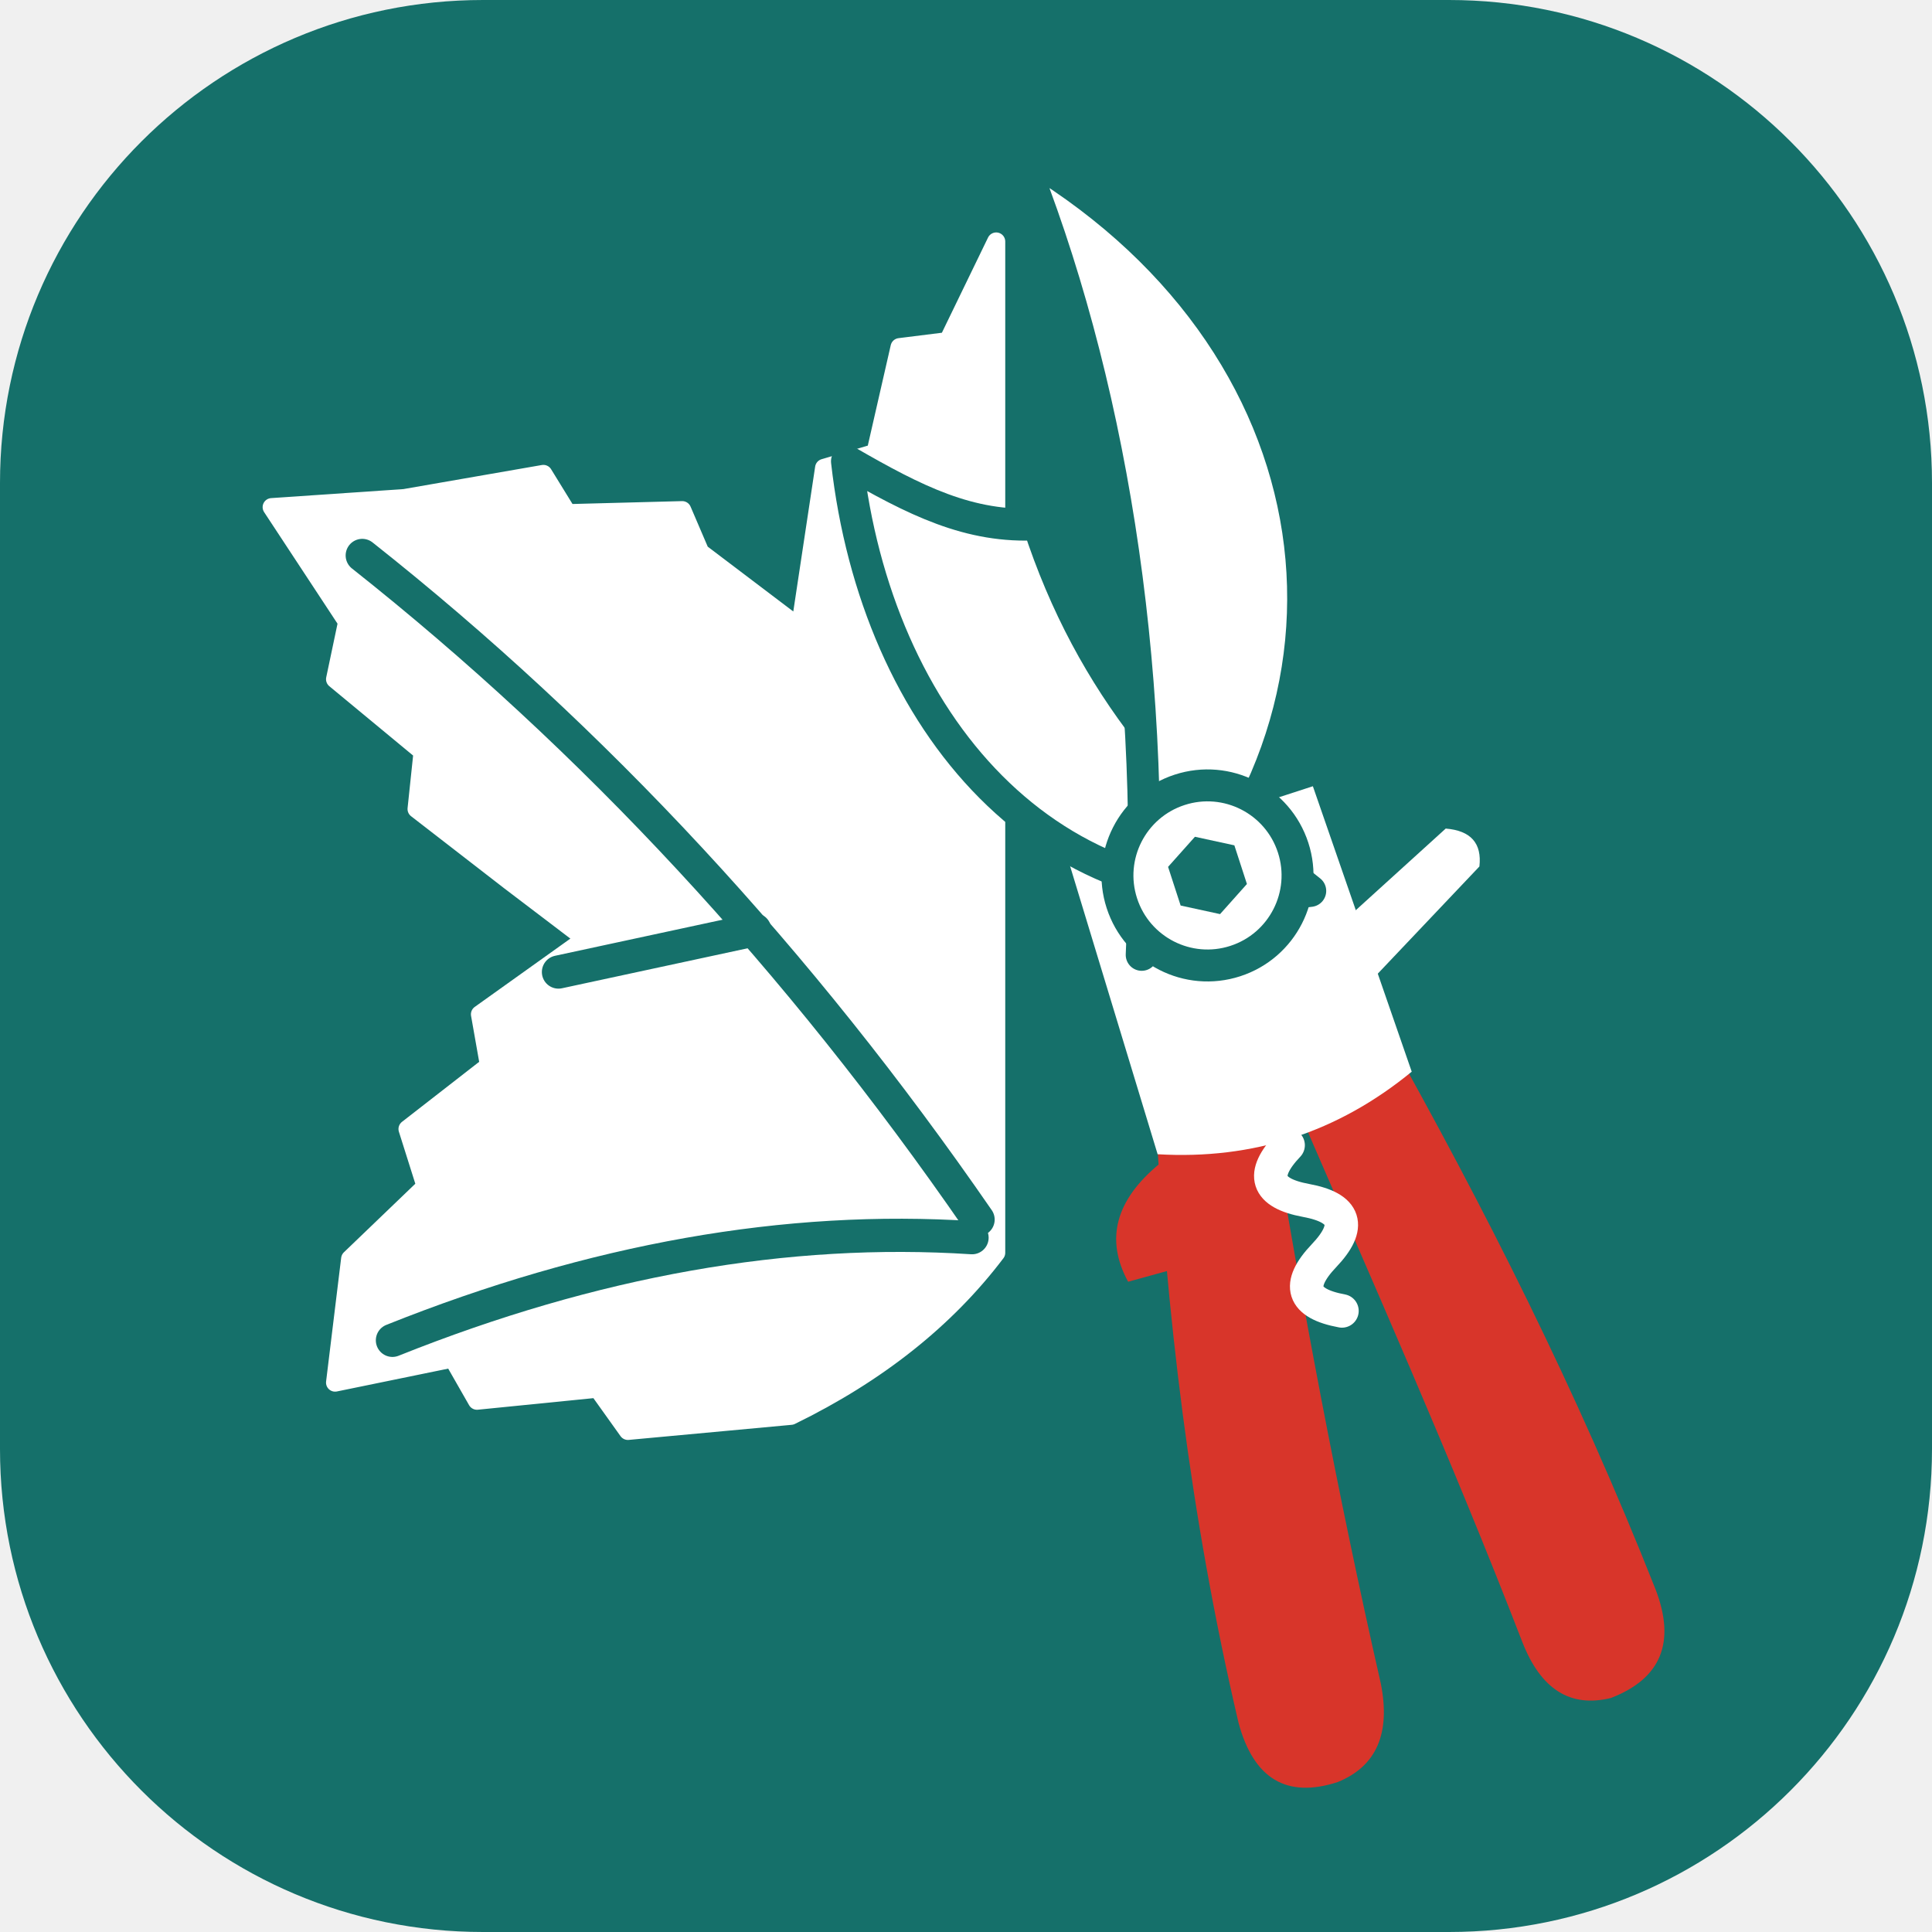
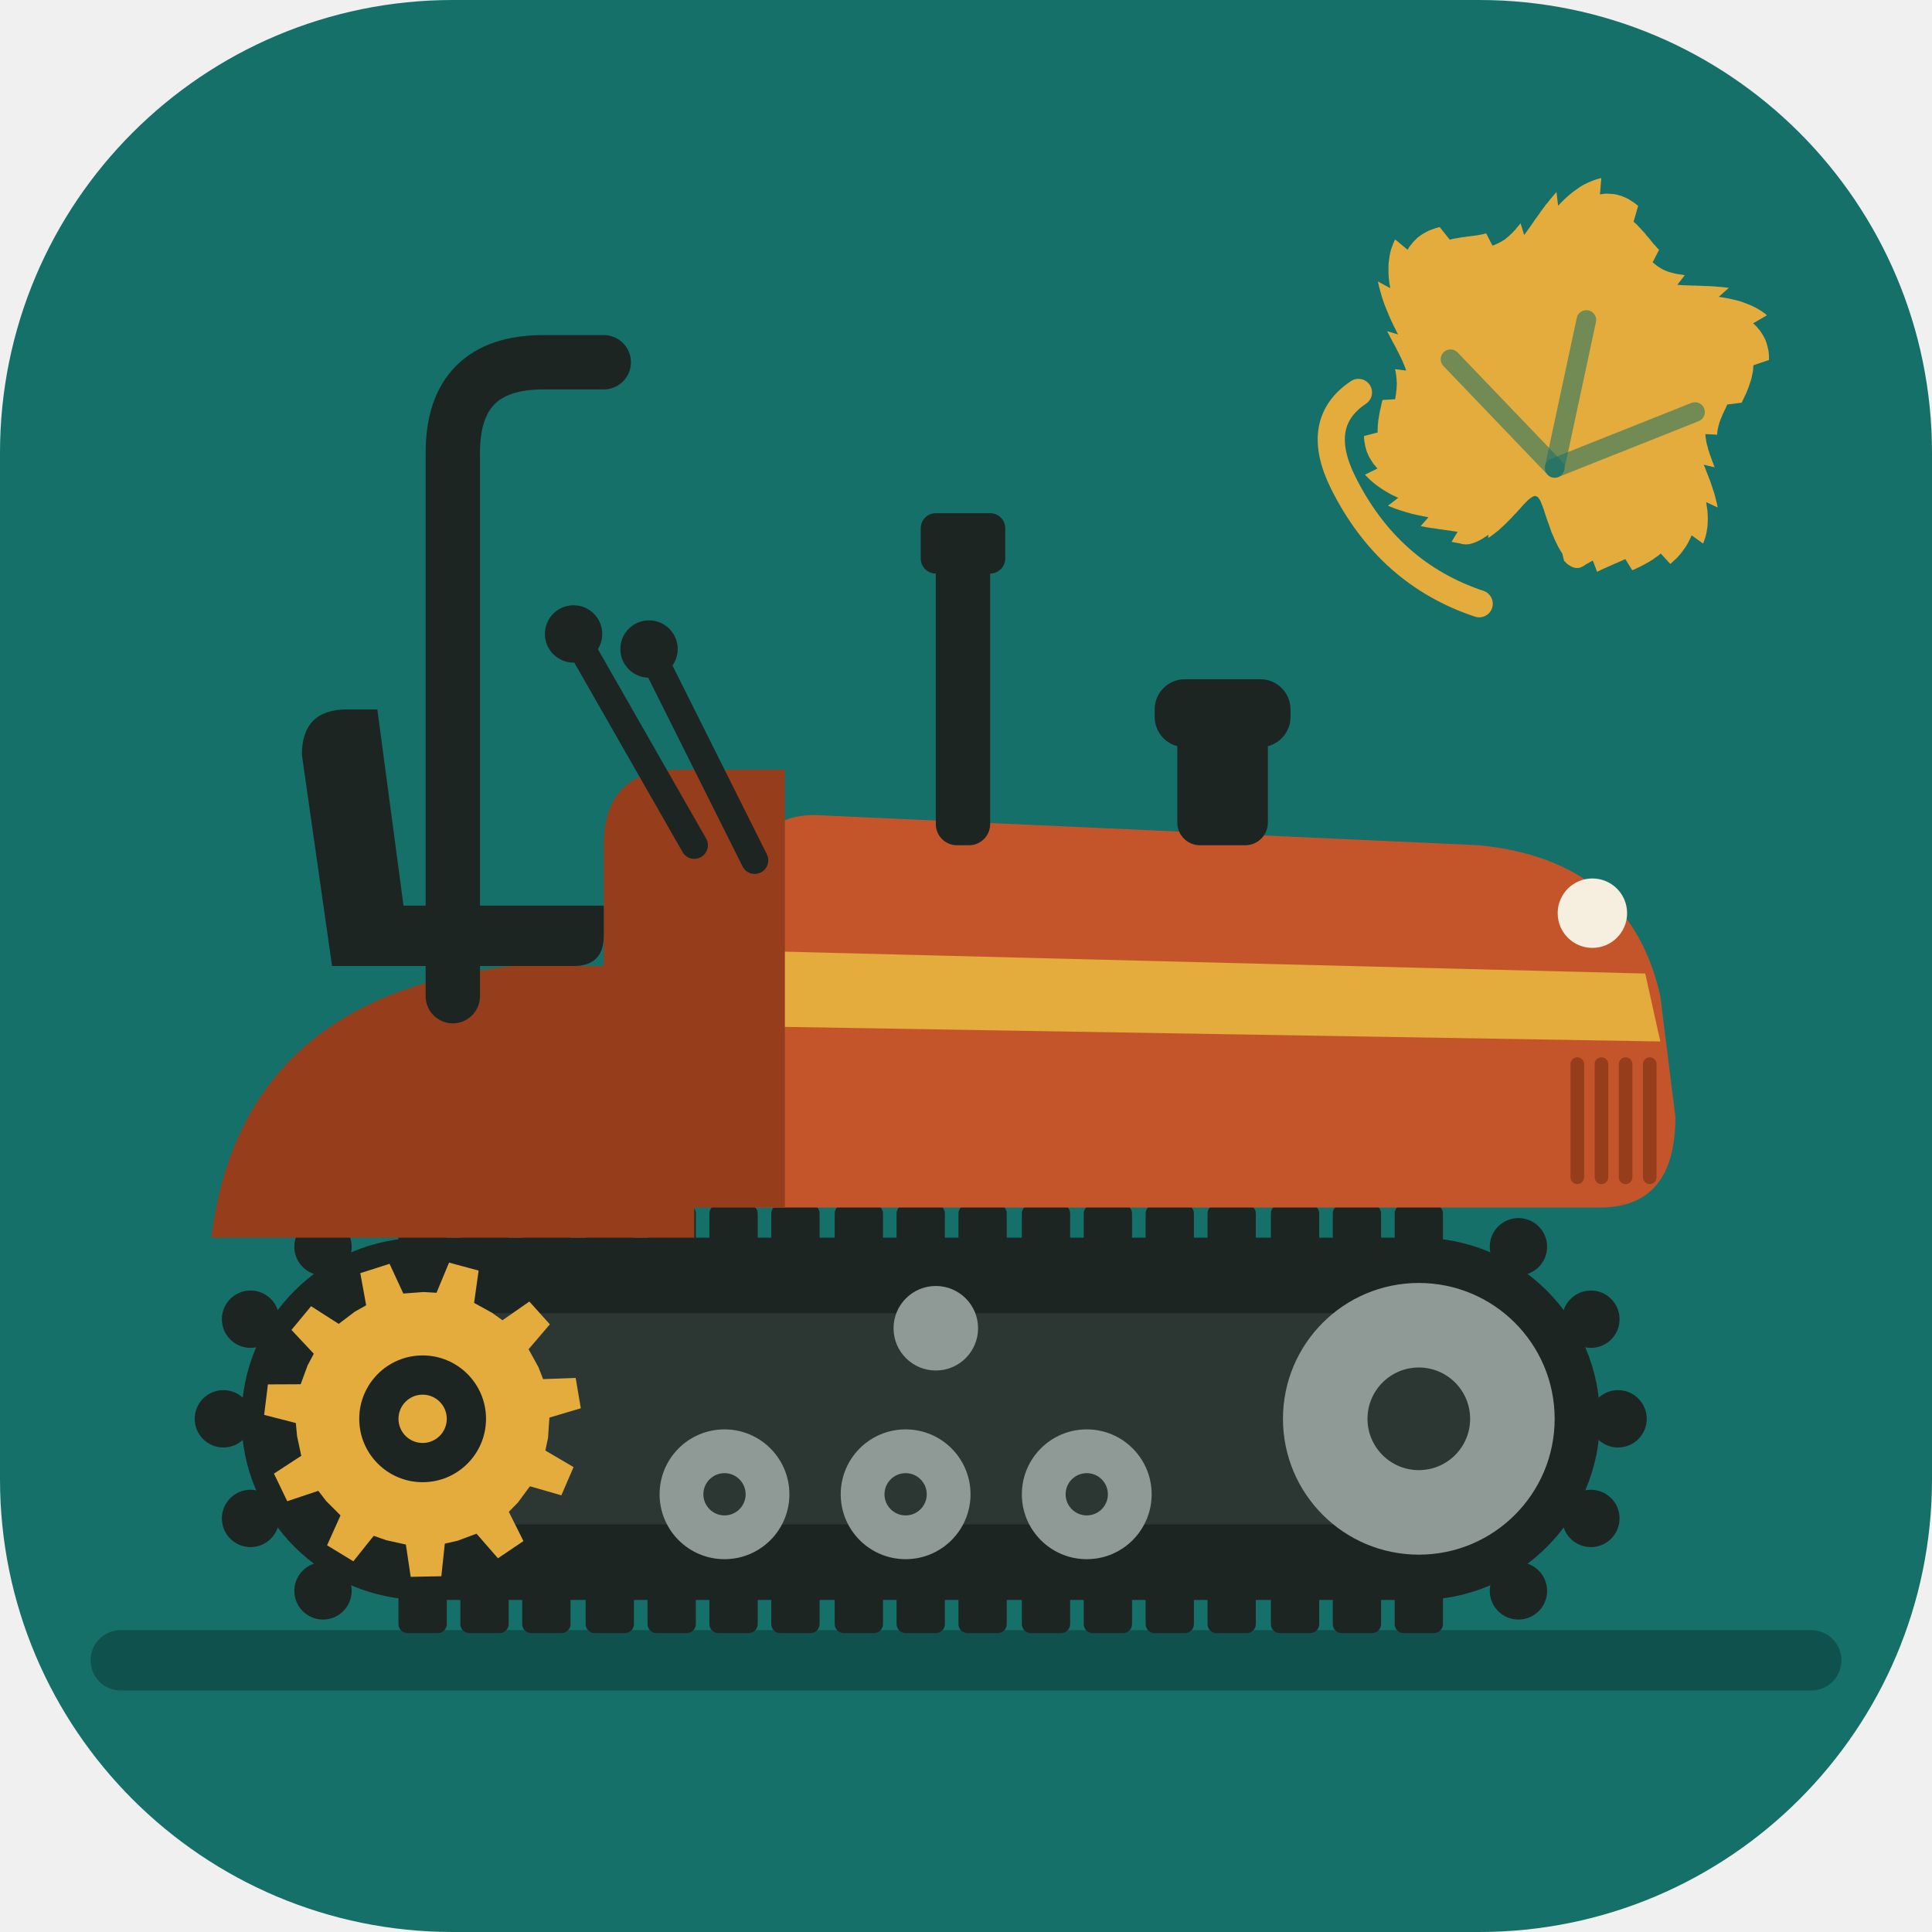
- <svg xmlns="http://www.w3.org/2000/svg" viewBox="0 0 64 64">
-   <rect width="64" height="64" rx="16" fill="#15706a" />
-   <path d="M33 8 L31.4 11.3 L29.8 11.5 L29 15 L27.3 15.5 L26.5 20.8 L23.2 18.3 L22.6 16.9 L18.8 17 L18 15.7 L13.4 16.5 L9 16.8 L11.5 20.6 L11.1 22.5 L14 24.9 L13.8 26.8 L16.9 29.2 L19.4 31.1 L15.9 33.6 L16.2 35.3 L13.5 37.4 L14.1 39.3 L11.6 41.7 L11.1 45.8 L15 45 L15.8 46.4 L19.8 46 L20.8 47.4 L26.2 46.9 Q30.5 44.8 33 41.5 Z" fill="#ffffff" stroke="#ffffff" stroke-width=".6" stroke-linejoin="round" />
-   <g stroke="#15706a" stroke-width="1.1" stroke-linecap="round" fill="none">
-     <path d="M32.4 40.4 Q23.5 27.5 12 18.4" />
-     <path d="M32.2 41 Q23 40.4 13 44.4" />
-     <path d="M25 30.8 L18.5 32.2" />
-   </g>
-   <g transform="translate(40 29) rotate(-18) scale(.74)">
-     <path d="M-5.4 9 C-7.8 18 -9.6 27 -10.4 36.5 Q-10.6 40.4 -7 40.4 Q-4.2 40.2 -3.8 36.8 C-3 28 -1.9 19.5 -.6 11 Z" fill="#d8352a" />
-     <path d="M-6 11.6 q-3.6 1.4 -3 4.6 l2.2 .1 Z" fill="#d8352a" />
-     <path d="M5.4 9 C7.2 18 8.6 27 9.2 36.6 Q9.4 40.4 5.8 40.6 Q3 40.4 2.8 37 C2.3 28 1.4 19.5 .6 11 Z" fill="#d8352a" />
-     <path d="M-.3 12.6 q-2.4 1.3 0 2.6 q2.4 1.3 0 2.6 q-2.4 1.3 0 2.6" stroke="#ffffff" stroke-width="1.5" fill="none" stroke-linecap="round" />
-     <g transform="scale(1.3)">
-       <path d="M-4.4 -1.8 L4.4 -1.8 L4.6 8.6 Q0 10.4 -4.6 8.6 Z" fill="#ffffff" />
-       <path d="M4.3 2.8 l4 -1.8 q1.2 .5 .7 1.6 l-4.6 2.5 Z" fill="#ffffff" />
-       <path d="M3.2 1.6 C-5.8 0 -9.2 -8.6 -7.4 -17.4 C-5.6 -15.4 -4.1 -13.9 -1.8 -13.3 C-1.8 -7.4 .2 -2.9 3.2 1.6 Z" fill="#ffffff" stroke="#15706a" stroke-width="1.1" stroke-linejoin="round" />
-       <path d="M-3 1.9 C8 -3.4 10.2 -16.2 1.5 -25.8 C2.1 -17.4 .6 -7.6 -3 1.9 Z" fill="#ffffff" stroke="#15706a" stroke-width="1.1" stroke-linejoin="round" />
-       <circle r="3.1" fill="#ffffff" stroke="#15706a" stroke-width="1.1" />
-       <path d="M0 -1.4 L1.2 -.7 L1.2 .7 L0 1.4 L-1.2 .7 L-1.2 -.7 Z" fill="#15706a" />
-     </g>
-   </g>
+ <svg xmlns="http://www.w3.org/2000/svg" viewBox="0 0 128 128">
+   <rect width="128" height="128" rx="30" fill="#15706a" />
+   <path d="M98 40 q-6 -2 -9 -8 q-2 -4 1 -6" stroke="#e3ac3c" stroke-width="1.8" fill="none" stroke-linecap="round" />
+   <polygon points="101.75,32.87 101.70,32.86 101.64,32.87 101.59,32.89 101.52,32.92 101.46,32.96 101.39,33.01 101.32,33.06 101.24,33.13 101.16,33.21 101.07,33.30 100.98,33.39 100.89,33.49 100.79,33.60 100.69,33.72 100.58,33.83 100.47,33.96 100.35,34.08 100.23,34.21 100.11,34.34 99.98,34.47 99.85,34.60 99.72,34.73 99.58,34.86 99.44,34.99 99.31,35.11 99.16,35.23 99.02,35.34 98.88,35.45 98.74,35.55 98.60,35.64 98.61,35.43 98.46,35.53 98.31,35.63 98.17,35.72 98.02,35.80 97.88,35.87 97.74,35.93 97.61,35.98 97.47,36.02 97.35,36.05 97.23,36.06 97.11,36.07 97.00,36.06 96.90,36.05 96.80,36.02 96.70,36.00 96.60,35.98 96.49,35.96 96.39,35.94 96.28,35.92 96.17,35.90 96.57,35.23 96.46,35.22 96.36,35.20 96.25,35.19 96.14,35.17 96.04,35.15 95.93,35.14 95.81,35.12 95.70,35.11 95.59,35.09 95.47,35.07 95.35,35.06 95.24,35.04 95.12,35.02 95.00,35.00 94.87,34.99 94.75,34.97 94.63,34.95 94.50,34.93 94.37,34.90 94.25,34.88 94.12,34.86 94.64,34.27 94.52,34.25 94.39,34.22 94.27,34.20 94.14,34.17 94.02,34.15 93.89,34.12 93.76,34.09 93.63,34.06 93.50,34.03 93.38,33.99 93.25,33.96 93.12,33.92 92.99,33.88 92.86,33.84 92.73,33.80 92.60,33.75 92.47,33.71 92.34,33.66 92.22,33.61 92.09,33.56 91.96,33.50 92.64,32.98 92.52,32.93 92.41,32.87 92.29,32.82 92.17,32.76 92.06,32.70 91.94,32.63 91.83,32.57 91.72,32.50 91.61,32.43 91.50,32.36 91.40,32.29 91.29,32.21 91.19,32.14 91.09,32.06 90.99,31.98 90.89,31.89 90.79,31.81 90.70,31.72 90.61,31.63 90.52,31.54 90.43,31.45 91.26,31.04 91.18,30.95 91.11,30.86 91.03,30.77 90.96,30.68 90.90,30.58 90.84,30.49 90.78,30.39 90.72,30.29 90.67,30.19 90.63,30.09 90.58,29.98 90.54,29.88 90.51,29.77 90.48,29.66 90.45,29.55 90.43,29.44 90.41,29.33 90.39,29.22 90.38,29.11 90.37,29.00 90.37,28.89 91.28,28.65 91.27,28.54 91.27,28.44 91.28,28.34 91.28,28.23 91.29,28.13 91.30,28.02 91.31,27.92 91.32,27.82 91.34,27.71 91.36,27.61 91.37,27.51 91.39,27.41 91.41,27.30 91.43,27.20 91.46,27.10 91.48,27.00 91.50,26.90 91.52,26.80 91.54,26.70 91.57,26.60 91.59,26.50 92.43,26.45 92.45,26.35 92.46,26.26 92.48,26.17 92.49,26.08 92.50,25.99 92.51,25.90 92.52,25.81 92.53,25.71 92.53,25.62 92.54,25.53 92.54,25.44 92.54,25.34 92.53,25.25 92.53,25.15 92.52,25.06 92.51,24.96 92.50,24.86 92.48,24.76 92.47,24.66 92.45,24.56 92.42,24.46 93.16,24.55 93.13,24.45 93.09,24.34 93.05,24.24 93.01,24.14 92.96,24.03 92.92,23.92 92.86,23.80 92.81,23.69 92.75,23.57 92.69,23.45 92.63,23.33 92.56,23.20 92.50,23.07 92.43,22.94 92.36,22.81 92.28,22.67 92.21,22.53 92.13,22.39 92.06,22.24 91.98,22.09 91.90,21.94 92.63,22.16 92.55,22.02 92.48,21.87 92.40,21.71 92.32,21.56 92.25,21.40 92.17,21.24 92.10,21.08 92.03,20.92 91.96,20.75 91.89,20.58 91.82,20.41 91.75,20.24 91.69,20.07 91.63,19.90 91.57,19.72 91.52,19.54 91.47,19.37 91.42,19.19 91.37,19.01 91.33,18.83 91.29,18.65 92.11,19.09 92.08,18.92 92.05,18.75 92.03,18.58 92.01,18.42 92.00,18.25 91.99,18.09 91.99,17.92 91.99,17.76 91.99,17.60 92.00,17.44 92.02,17.28 92.04,17.13 92.06,16.98 92.09,16.83 92.12,16.68 92.16,16.53 92.21,16.39 92.26,16.26 92.31,16.12 92.37,15.99 92.43,15.86 93.26,16.55 93.32,16.44 93.39,16.33 93.47,16.23 93.55,16.13 93.63,16.03 93.72,15.94 93.81,15.85 93.90,15.76 94.00,15.68 94.10,15.61 94.20,15.54 94.31,15.47 94.42,15.41 94.53,15.35 94.65,15.29 94.77,15.24 94.89,15.20 95.01,15.15 95.13,15.11 95.26,15.08 95.38,15.04 96.05,15.88 96.17,15.85 96.28,15.82 96.40,15.80 96.52,15.78 96.64,15.76 96.76,15.74 96.88,15.72 96.99,15.71 97.11,15.69 97.23,15.67 97.35,15.66 97.46,15.64 97.58,15.63 97.69,15.61 97.80,15.60 97.91,15.58 98.03,15.56 98.13,15.54 98.24,15.52 98.35,15.49 98.46,15.46 98.88,16.27 98.98,16.24 99.07,16.20 99.16,16.16 99.25,16.12 99.34,16.07 99.43,16.03 99.52,15.97 99.61,15.92 99.70,15.86 99.79,15.79 99.87,15.72 99.96,15.65 100.04,15.57 100.13,15.49 100.22,15.40 100.30,15.31 100.39,15.22 100.47,15.12 100.56,15.01 100.65,14.91 100.74,14.79 100.98,15.57 101.07,15.45 101.15,15.34 101.24,15.21 101.33,15.09 101.42,14.96 101.51,14.83 101.60,14.70 101.69,14.56 101.79,14.43 101.89,14.29 101.99,14.15 102.09,14.00 102.20,13.86 102.30,13.72 102.41,13.57 102.53,13.43 102.64,13.29 102.76,13.14 102.88,13.00 103.00,12.86 103.12,12.72 103.23,13.63 103.35,13.50 103.48,13.37 103.60,13.25 103.73,13.13 103.86,13.01 103.99,12.90 104.12,12.79 104.25,12.69 104.39,12.59 104.53,12.49 104.66,12.40 104.80,12.31 104.94,12.23 105.09,12.16 105.23,12.09 105.37,12.03 105.52,11.97 105.66,11.92 105.80,11.87 105.95,11.83 106.09,11.80 106.00,12.88 106.14,12.86 106.27,12.84 106.40,12.83 106.53,12.83 106.66,12.84 106.79,12.85 106.92,12.86 107.05,12.88 107.17,12.91 107.30,12.95 107.42,12.98 107.54,13.03 107.66,13.08 107.77,13.13 107.89,13.19 108.00,13.26 108.11,13.33 108.22,13.40 108.33,13.48 108.43,13.56 108.53,13.64 108.23,14.69 108.32,14.77 108.41,14.85 108.50,14.94 108.58,15.03 108.67,15.12 108.75,15.21 108.83,15.30 108.92,15.39 109.00,15.48 109.07,15.58 109.15,15.67 109.23,15.76 109.31,15.85 109.38,15.95 109.46,16.04 109.53,16.13 109.61,16.22 109.69,16.30 109.76,16.39 109.84,16.47 109.92,16.55 109.49,17.38 109.57,17.44 109.65,17.51 109.73,17.57 109.81,17.63 109.89,17.69 109.98,17.74 110.06,17.79 110.15,17.84 110.25,17.89 110.34,17.93 110.44,17.97 110.55,18.01 110.65,18.04 110.76,18.07 110.87,18.10 110.99,18.13 111.11,18.15 111.23,18.17 111.36,18.19 111.49,18.21 111.62,18.23 111.13,18.87 111.26,18.88 111.40,18.89 111.54,18.90 111.68,18.90 111.83,18.91 111.98,18.91 112.13,18.92 112.29,18.92 112.45,18.93 112.61,18.93 112.78,18.94 112.95,18.95 113.12,18.95 113.29,18.96 113.46,18.97 113.64,18.98 113.82,19.00 114.00,19.01 114.18,19.03 114.36,19.05 114.54,19.07 113.87,19.67 114.04,19.69 114.21,19.72 114.39,19.75 114.55,19.78 114.72,19.82 114.89,19.86 115.06,19.90 115.22,19.94 115.38,19.99 115.54,20.05 115.70,20.11 115.85,20.17 116.00,20.23 116.15,20.30 116.29,20.37 116.43,20.45 116.57,20.53 116.70,20.61 116.82,20.70 116.95,20.79 117.06,20.89 116.15,21.42 116.25,21.51 116.35,21.61 116.44,21.71 116.52,21.81 116.61,21.91 116.68,22.02 116.75,22.13 116.82,22.24 116.88,22.36 116.94,22.47 116.99,22.59 117.03,22.71 117.07,22.83 117.10,22.96 117.13,23.08 117.16,23.21 117.18,23.33 117.19,23.46 117.20,23.59 117.20,23.72 117.20,23.85 116.17,24.20 116.16,24.32 116.15,24.44 116.14,24.57 116.12,24.69 116.09,24.81 116.07,24.93 116.04,25.05 116.01,25.17 115.97,25.29 115.93,25.41 115.89,25.53 115.85,25.65 115.80,25.77 115.76,25.88 115.71,26.00 115.66,26.12 115.60,26.23 115.55,26.34 115.50,26.45 115.44,26.57 115.39,26.68 114.44,26.80 114.39,26.90 114.35,27.00 114.30,27.10 114.25,27.20 114.21,27.29 114.16,27.39 114.12,27.49 114.08,27.58 114.04,27.68 114.00,27.77 113.97,27.86 113.93,27.96 113.90,28.05 113.88,28.14 113.85,28.24 113.83,28.33 113.81,28.42 113.79,28.52 113.78,28.61 113.77,28.71 113.77,28.80 112.99,28.76 112.99,28.85 113.00,28.94 113.01,29.04 113.03,29.13 113.04,29.23 113.06,29.32 113.08,29.42 113.11,29.52 113.14,29.62 113.16,29.72 113.19,29.83 113.23,29.93 113.26,30.04 113.30,30.15 113.34,30.26 113.38,30.37 113.42,30.49 113.46,30.60 113.51,30.72 113.55,30.84 113.60,30.96 112.88,30.79 112.93,30.91 112.98,31.03 113.02,31.15 113.07,31.28 113.12,31.40 113.17,31.53 113.22,31.66 113.27,31.79 113.32,31.92 113.37,32.06 113.41,32.19 113.46,32.33 113.50,32.47 113.55,32.61 113.59,32.75 113.63,32.89 113.67,33.04 113.70,33.18 113.74,33.32 113.77,33.47 113.80,33.62 113.04,33.27 113.06,33.41 113.08,33.55 113.10,33.69 113.12,33.82 113.13,33.96 113.14,34.10 113.14,34.24 113.15,34.37 113.14,34.51 113.14,34.64 113.13,34.77 113.12,34.91 113.10,35.04 113.08,35.16 113.06,35.29 113.03,35.42 113.00,35.54 112.96,35.66 112.92,35.78 112.88,35.90 112.83,36.01 112.08,35.47 112.03,35.57 111.98,35.68 111.93,35.78 111.88,35.88 111.83,35.98 111.77,36.08 111.71,36.18 111.65,36.27 111.58,36.37 111.52,36.46 111.45,36.55 111.38,36.64 111.31,36.73 111.23,36.81 111.16,36.90 111.08,36.98 111.00,37.06 110.92,37.13 110.83,37.21 110.75,37.29 110.66,37.36 110.03,36.67 109.95,36.74 109.87,36.81 109.78,36.87 109.70,36.93 109.61,36.99 109.53,37.05 109.44,37.11 109.35,37.16 109.26,37.22 109.17,37.27 109.08,37.32 108.99,37.37 108.90,37.42 108.80,37.47 108.71,37.52 108.62,37.56 108.52,37.61 108.43,37.65 108.33,37.70 108.24,37.74 108.14,37.78 107.68,37.04 107.59,37.08 107.51,37.12 107.42,37.16 107.33,37.20 107.24,37.24 107.15,37.28 107.06,37.32 106.97,37.35 106.89,37.39 106.80,37.43 106.71,37.47 106.62,37.51 106.53,37.55 106.44,37.59 106.35,37.63 106.26,37.67 106.17,37.71 106.08,37.75 105.99,37.80 105.90,37.84 105.81,37.88 105.53,37.14 105.45,37.18 105.36,37.23 105.28,37.28 105.19,37.33 105.11,37.37 105.03,37.42 104.94,37.48 104.86,37.53 104.77,37.57 104.68,37.61 104.59,37.63 104.49,37.63 104.40,37.63 104.30,37.61 104.21,37.58 104.11,37.54 104.01,37.48 103.91,37.42 103.81,37.34 103.72,37.25 103.62,37.15 103.51,36.68 103.42,36.54 103.33,36.39 103.24,36.24 103.16,36.07 103.08,35.91 103.00,35.74 102.93,35.57 102.85,35.40 102.78,35.23 102.72,35.05 102.66,34.88 102.60,34.71 102.54,34.55 102.48,34.38 102.43,34.23 102.38,34.08 102.33,33.93 102.29,33.79 102.24,33.66 102.20,33.54 102.15,33.42 102.11,33.32 102.07,33.22 102.03,33.14 101.98,33.07 101.94,33.00 101.90,32.95 101.85,32.91 101.80,32.89" fill="#e3ac3c" />
+   <path d="M103 31 L105.1 21.2" stroke="#15706a" stroke-width="1.3" stroke-linecap="round" opacity=".55" />
+   <path d="M103 31 L96.1 23.8" stroke="#15706a" stroke-width="1.3" stroke-linecap="round" opacity=".55" />
+   <path d="M103 31 L112.3 27.3" stroke="#15706a" stroke-width="1.3" stroke-linecap="round" opacity=".55" />
+   <path d="M8 110 H120" stroke="#0f524d" stroke-width="4" stroke-linecap="round" />
+   <rect x="16" y="82" width="90" height="24" rx="12.0" fill="#1d2523" />
+   <rect x="26.4" y="79.8" width="3.2" height="3" rx=".6" fill="#1d2523" />
+   <rect x="26.4" y="105.2" width="3.2" height="3" rx=".6" fill="#1d2523" />
+   <rect x="30.5" y="79.8" width="3.2" height="3" rx=".6" fill="#1d2523" />
+   <rect x="30.5" y="105.2" width="3.2" height="3" rx=".6" fill="#1d2523" />
+   <rect x="34.6" y="79.8" width="3.2" height="3" rx=".6" fill="#1d2523" />
+   <rect x="34.6" y="105.2" width="3.2" height="3" rx=".6" fill="#1d2523" />
+   <rect x="38.8" y="79.8" width="3.2" height="3" rx=".6" fill="#1d2523" />
+   <rect x="38.8" y="105.2" width="3.2" height="3" rx=".6" fill="#1d2523" />
+   <rect x="42.9" y="79.8" width="3.2" height="3" rx=".6" fill="#1d2523" />
+   <rect x="42.9" y="105.2" width="3.2" height="3" rx=".6" fill="#1d2523" />
+   <rect x="47.0" y="79.8" width="3.2" height="3" rx=".6" fill="#1d2523" />
+   <rect x="47.0" y="105.2" width="3.2" height="3" rx=".6" fill="#1d2523" />
+   <rect x="51.1" y="79.8" width="3.2" height="3" rx=".6" fill="#1d2523" />
+   <rect x="51.1" y="105.2" width="3.2" height="3" rx=".6" fill="#1d2523" />
+   <rect x="55.3" y="79.8" width="3.2" height="3" rx=".6" fill="#1d2523" />
+   <rect x="55.3" y="105.2" width="3.2" height="3" rx=".6" fill="#1d2523" />
+   <rect x="59.4" y="79.8" width="3.2" height="3" rx=".6" fill="#1d2523" />
+   <rect x="59.4" y="105.2" width="3.2" height="3" rx=".6" fill="#1d2523" />
+   <rect x="63.5" y="79.8" width="3.2" height="3" rx=".6" fill="#1d2523" />
+   <rect x="63.5" y="105.2" width="3.2" height="3" rx=".6" fill="#1d2523" />
+   <rect x="67.7" y="79.8" width="3.2" height="3" rx=".6" fill="#1d2523" />
+   <rect x="67.7" y="105.2" width="3.2" height="3" rx=".6" fill="#1d2523" />
+   <rect x="71.8" y="79.8" width="3.2" height="3" rx=".6" fill="#1d2523" />
+   <rect x="71.8" y="105.2" width="3.2" height="3" rx=".6" fill="#1d2523" />
+   <rect x="75.9" y="79.8" width="3.2" height="3" rx=".6" fill="#1d2523" />
+   <rect x="75.9" y="105.2" width="3.2" height="3" rx=".6" fill="#1d2523" />
+   <rect x="80.0" y="79.8" width="3.2" height="3" rx=".6" fill="#1d2523" />
+   <rect x="80.0" y="105.2" width="3.2" height="3" rx=".6" fill="#1d2523" />
+   <rect x="84.2" y="79.8" width="3.2" height="3" rx=".6" fill="#1d2523" />
+   <rect x="84.2" y="105.2" width="3.2" height="3" rx=".6" fill="#1d2523" />
+   <rect x="88.3" y="79.8" width="3.2" height="3" rx=".6" fill="#1d2523" />
+   <rect x="88.3" y="105.2" width="3.2" height="3" rx=".6" fill="#1d2523" />
+   <rect x="92.4" y="79.8" width="3.2" height="3" rx=".6" fill="#1d2523" />
+   <rect x="92.4" y="105.2" width="3.2" height="3" rx=".6" fill="#1d2523" />
+   <circle cx="21.4" cy="105.4" r="1.9" fill="#1d2523" />
+   <circle cx="16.6" cy="100.6" r="1.9" fill="#1d2523" />
+   <circle cx="14.8" cy="94.0" r="1.9" fill="#1d2523" />
+   <circle cx="16.6" cy="87.4" r="1.9" fill="#1d2523" />
+   <circle cx="21.4" cy="82.6" r="1.9" fill="#1d2523" />
+   <circle cx="100.6" cy="82.6" r="1.9" fill="#1d2523" />
+   <circle cx="105.4" cy="87.4" r="1.9" fill="#1d2523" />
+   <circle cx="107.2" cy="94.0" r="1.9" fill="#1d2523" />
+   <circle cx="105.4" cy="100.6" r="1.9" fill="#1d2523" />
+   <circle cx="100.6" cy="105.4" r="1.9" fill="#1d2523" />
+   <rect x="21" y="87" width="80" height="14" rx="7.0" fill="#2c3633" />
+   <polygon points="36.31,95.26 36.13,96.10 38.00,97.20 37.19,99.07 35.11,98.47 34.31,99.55 33.71,100.16 34.68,102.10 32.99,103.24 31.57,101.61 30.31,102.08 29.47,102.27 29.24,104.43 27.21,104.47 26.89,102.33 25.58,102.04 24.76,101.75 23.41,103.44 21.67,102.38 22.56,100.40 21.61,99.45 21.09,98.77 19.03,99.46 18.15,97.63 19.96,96.45 19.68,95.14 19.60,94.28 17.50,93.74 17.75,91.72 19.92,91.71 20.38,90.46 20.79,89.69 19.31,88.11 20.61,86.54 22.44,87.71 23.51,86.90 24.26,86.48 23.87,84.35 25.81,83.73 26.72,85.70 28.06,85.60 28.92,85.65 29.75,83.65 31.71,84.18 31.41,86.32 32.59,86.97 33.29,87.47 35.07,86.23 36.43,87.74 35.02,89.39 35.67,90.57 35.98,91.37 38.14,91.29 38.48,93.30 36.40,93.92" fill="#e3ac3c" />
+   <circle cx="28.0" cy="94" r="4.2" fill="#1d2523" />
+   <circle cx="28.0" cy="94" r="1.6" fill="#e3ac3c" />
+   <circle cx="94.0" cy="94" r="9" fill="#8f9a96" />
+   <circle cx="94.0" cy="94" r="3.4" fill="#2c3633" />
+   <circle cx="48" cy="99" r="4.3" fill="#8f9a96" />
+   <circle cx="48" cy="99" r="1.4" fill="#2c3633" />
+   <circle cx="60" cy="99" r="4.3" fill="#8f9a96" />
+   <circle cx="60" cy="99" r="1.4" fill="#2c3633" />
+   <circle cx="72" cy="99" r="4.3" fill="#8f9a96" />
+   <circle cx="72" cy="99" r="1.4" fill="#2c3633" />
+   <circle cx="62" cy="88" r="2.8" fill="#8f9a96" />
+   <path d="M14 82 Q16 66 34 64 L46 64 L46 82 Z" fill="#963d1c" />
+   <path d="M50 80 L50 58 Q50 54 54 54 L98 56 Q108 57 110 66 L111 74 Q111 80 106 80 Z" fill="#c4552b" />
+   <path d="M50 63 L109 64.5 L110 69 L50 68 Z" fill="#e3ac3c" />
+   <path d="M104.5 70.5 L104.5 78" stroke="#963d1c" stroke-width="0.9" stroke-linecap="round" />
+   <path d="M106.1 70.5 L106.1 78" stroke="#963d1c" stroke-width="0.9" stroke-linecap="round" />
+   <path d="M107.7 70.5 L107.7 78" stroke="#963d1c" stroke-width="0.9" stroke-linecap="round" />
+   <path d="M109.3 70.5 L109.3 78" stroke="#963d1c" stroke-width="0.9" stroke-linecap="round" />
+   <circle cx="105.5" cy="60.5" r="2.3" fill="#f6efe0" />
+   <rect x="62" y="36" width="3.6" height="20" rx="1.4" fill="#1d2523" />
+   <rect x="61" y="34" width="5.6" height="4" rx="1" fill="#1d2523" />
+   <rect x="78" y="48" width="6" height="8" rx="1.5" fill="#1d2523" />
+   <rect x="76.5" y="45" width="9" height="4.5" rx="2" fill="#1d2523" />
+   <path d="M40 80 L40 56 Q40 51 45 51 L52 51 L52 80 Z" fill="#963d1c" />
+   <path d="M46 56 L38 42 M50 57 L43 43" stroke="#1d2523" stroke-width="1.8" stroke-linecap="round" />
+   <circle cx="38" cy="42" r="1.9" fill="#1d2523" />
+   <circle cx="43" cy="43" r="1.9" fill="#1d2523" />
+   <path d="M22 64 L38 64 Q40 64 40 62 L40 60 L24 60 Z" fill="#1d2523" />
+   <path d="M22 64 L20 50 Q20 47 23 47 L25 47 L27 62 Z" fill="#1d2523" />
+   <path d="M30 66 L30 30 Q30 24 36 24 L40 24" stroke="#1d2523" stroke-width="3.6" fill="none" stroke-linecap="round" />
</svg>
